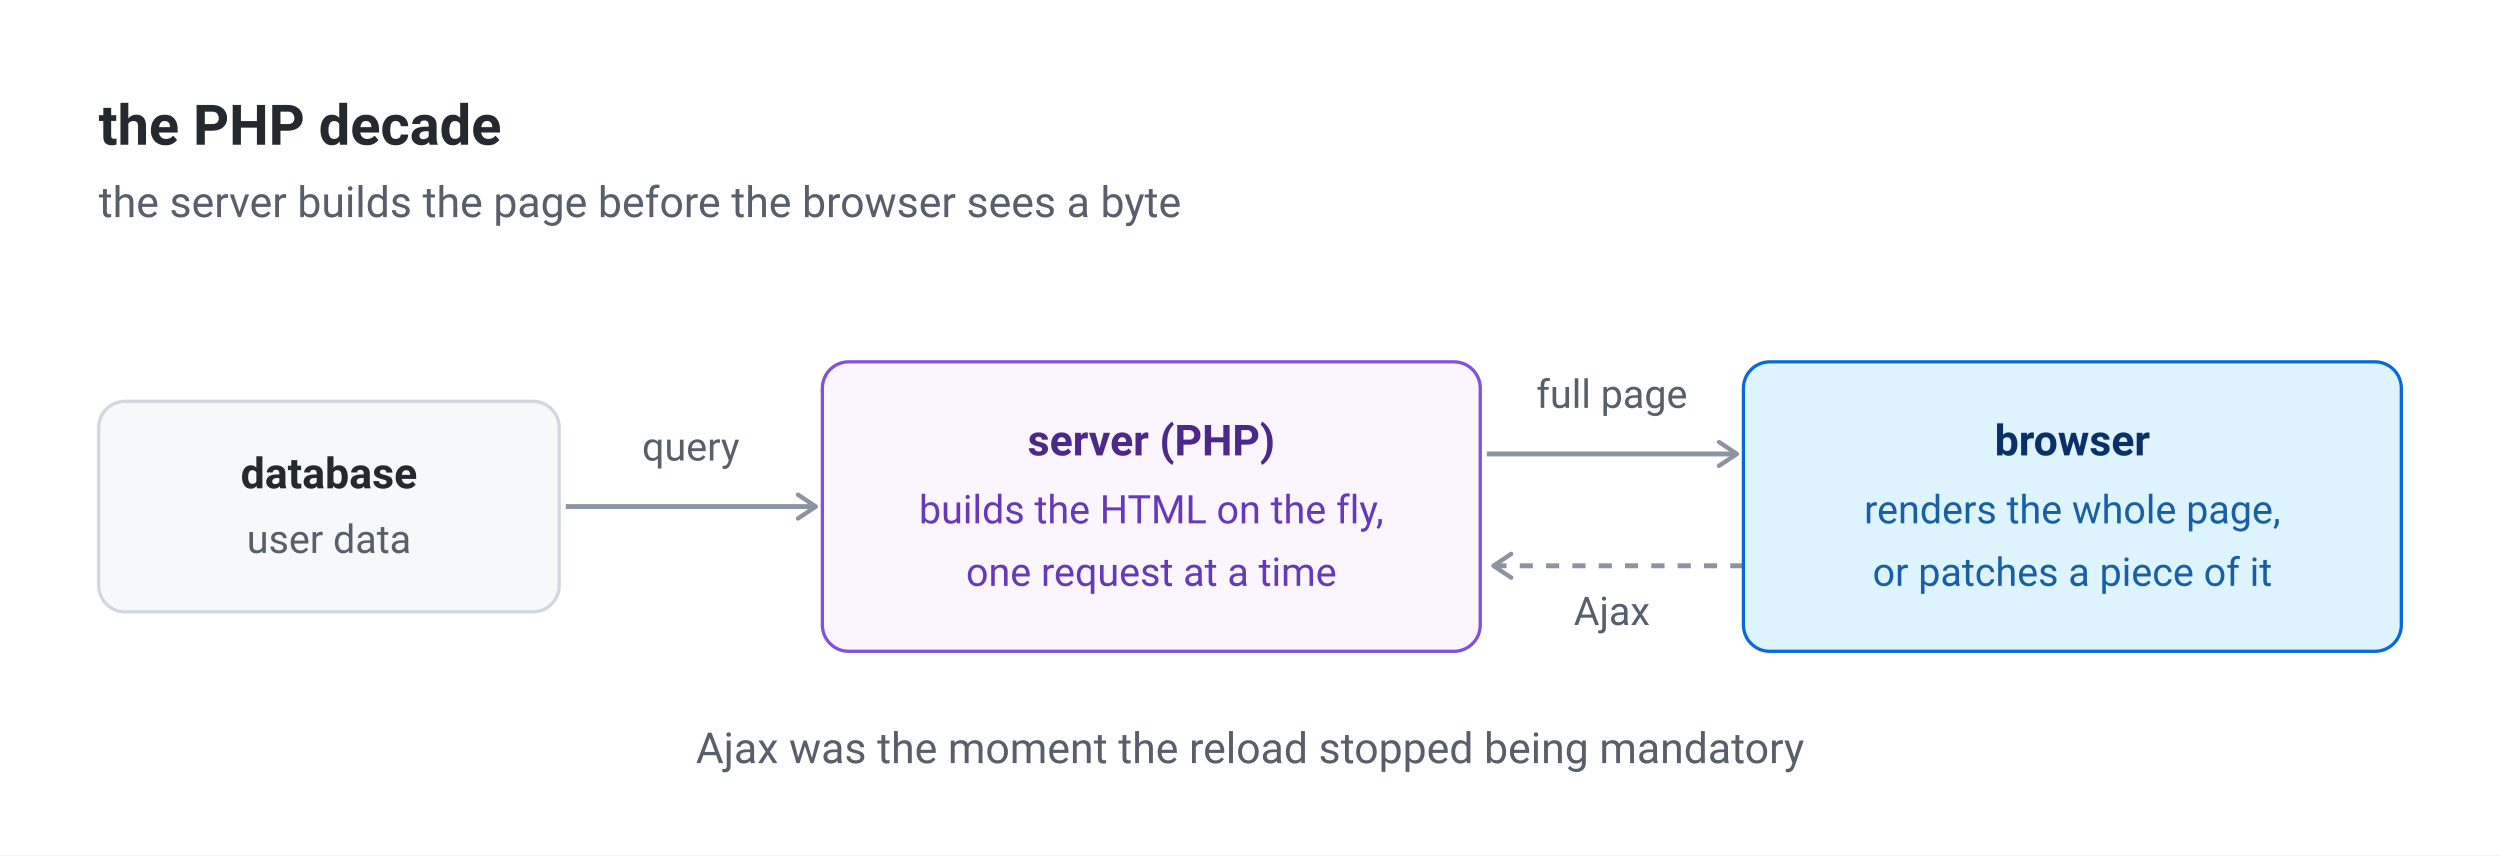
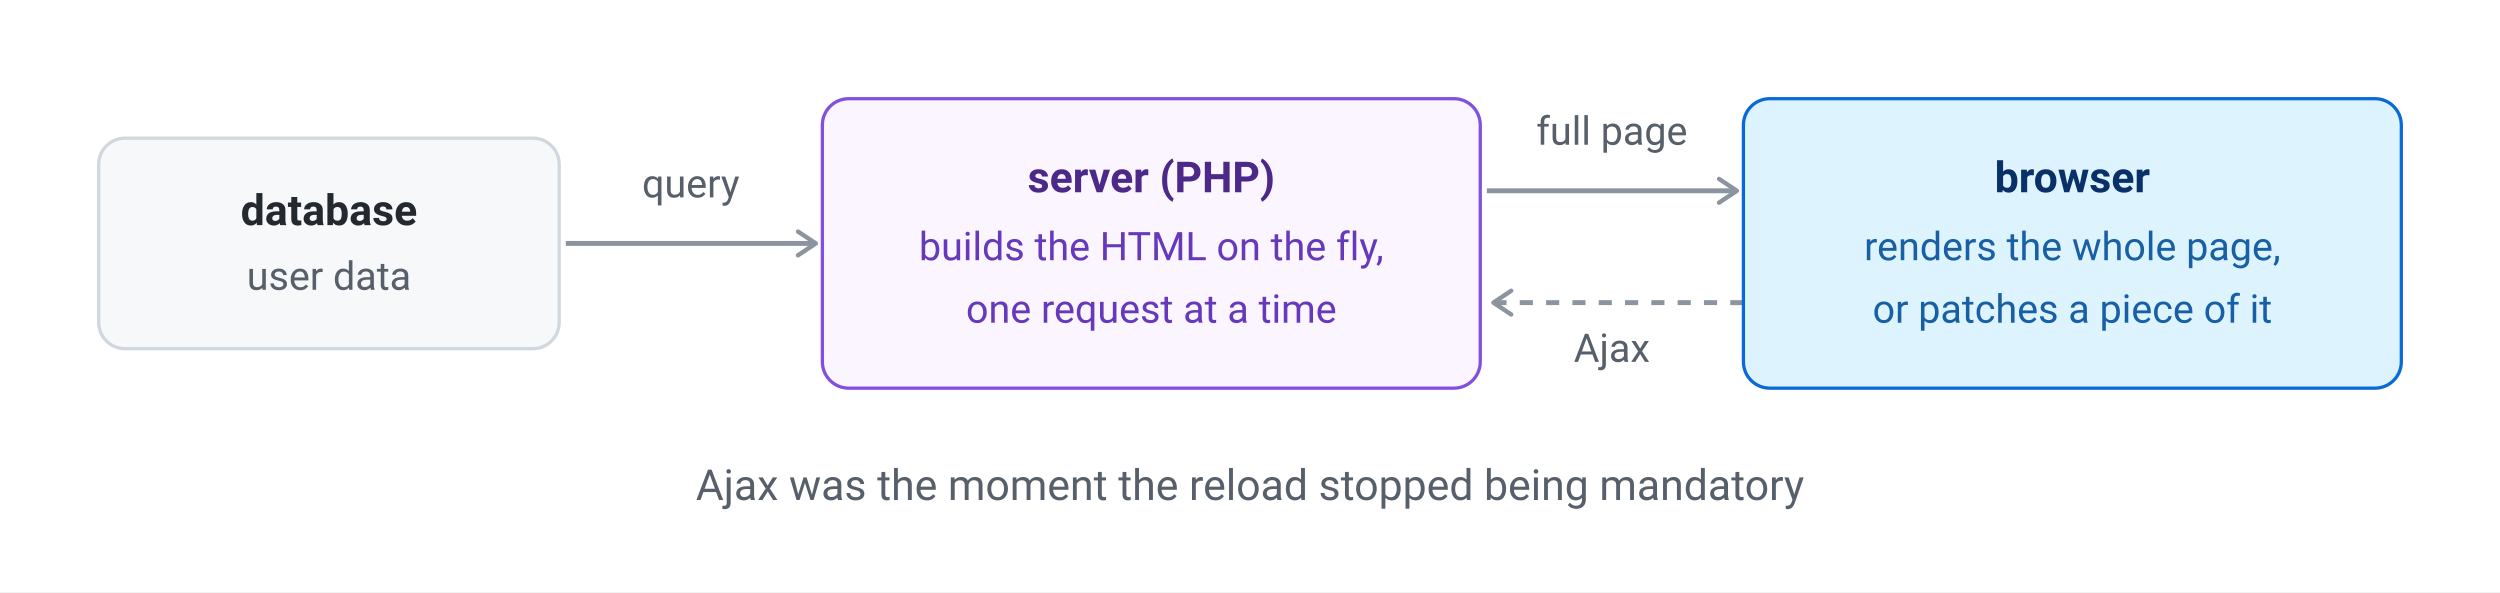
- <svg xmlns="http://www.w3.org/2000/svg" viewBox="0 0 760 260" width="760" height="260" role="img" aria-label="The server queries a database and builds the HTML on every request, while Ajax lets the browser ask for partial updates without a reload">
+ <svg xmlns="http://www.w3.org/2000/svg" viewBox="0 0 760 180" width="760" height="180" role="img" aria-label="The server queries a database and builds the HTML on every request, while Ajax lets the browser ask for partial updates without a reload">
  <style>
    .ph text { font-family: -apple-system, BlinkMacSystemFont, "Segoe UI", Roboto, Helvetica, Arial, sans-serif; }
-     .ph-title { font-size: 17px; font-weight: 600; fill: #24292f; }
    .ph-sub { font-size: 13px; fill: #57606a; }
    .ph-node-title { font-size: 13px; font-weight: 600; }
    .ph-node-sub { font-size: 12px; }
    .ph-label { font-size: 12px; fill: #57606a; }
    .ph-edge { stroke: #8c959f; stroke-width: 1.5; fill: none; }
    .ph-edge-dash { stroke: #8c959f; stroke-width: 1.5; fill: none; stroke-dasharray: 4 4; }
  </style>
  <defs>
    <marker id="ph-arrow" viewBox="0 0 10 10" refX="8" refY="5" markerWidth="6" markerHeight="6" orient="auto-start-reverse">
      <path d="M2 1L8 5L2 9" fill="none" stroke="#8c959f" stroke-width="1.5" stroke-linecap="round" stroke-linejoin="round" />
    </marker>
  </defs>
-   <rect x="0" y="0" width="760" height="260" fill="#ffffff" />
+   <rect x="0" y="0" width="760" height="180" fill="#ffffff" />
  <g class="ph">
-     <text class="ph-title" x="30" y="44">the PHP decade</text>
-     <text class="ph-sub" x="30" y="66">the server builds the page before the browser sees a byte</text>
-     <rect x="30" y="122" width="140" height="64" rx="8" fill="#f6f8fa" stroke="#d0d7de" stroke-width="1" />
-     <text class="ph-node-title" x="100" y="144" text-anchor="middle" dominant-baseline="central" fill="#24292f">database</text>
-     <text class="ph-node-sub" x="100" y="164" text-anchor="middle" dominant-baseline="central" fill="#57606a">user data</text>
-     <text class="ph-label" x="210" y="140" text-anchor="middle">query</text>
-     <line class="ph-edge" x1="172" y1="154" x2="248" y2="154" marker-end="url(#ph-arrow)" />
-     <rect x="250" y="110" width="200" height="88" rx="8" fill="#faf5ff" stroke="#8250df" stroke-width="1" />
-     <text class="ph-node-title" x="350" y="134" text-anchor="middle" dominant-baseline="central" fill="#4c2889">server (PHP)</text>
-     <text class="ph-node-sub" x="350" y="155" text-anchor="middle" dominant-baseline="central" fill="#6639ba">builds the HTML on the fly,</text>
-     <text class="ph-node-sub" x="350" y="174" text-anchor="middle" dominant-baseline="central" fill="#6639ba">one request at a time</text>
-     <text class="ph-label" x="490" y="124" text-anchor="middle">full page</text>
-     <line class="ph-edge" x1="452" y1="138" x2="528" y2="138" marker-end="url(#ph-arrow)" />
-     <line class="ph-edge-dash" x1="530" y1="172" x2="454" y2="172" marker-end="url(#ph-arrow)" />
-     <text class="ph-label" x="490" y="190" text-anchor="middle">Ajax</text>
-     <rect x="530" y="110" width="200" height="88" rx="8" fill="#ddf4ff" stroke="#0969da" stroke-width="1" />
-     <text class="ph-node-title" x="630" y="134" text-anchor="middle" dominant-baseline="central" fill="#0a3069">browser</text>
-     <text class="ph-node-sub" x="630" y="155" text-anchor="middle" dominant-baseline="central" fill="#185fa5">renders the whole page,</text>
-     <text class="ph-node-sub" x="630" y="174" text-anchor="middle" dominant-baseline="central" fill="#185fa5">or patches a piece of it</text>
-     <text class="ph-sub" x="380" y="232" text-anchor="middle">Ajax was the moment the reload stopped being mandatory</text>
+     <rect x="30" y="42" width="140" height="64" rx="8" fill="#f6f8fa" stroke="#d0d7de" stroke-width="1" />
+     <text class="ph-node-title" x="100" y="64" text-anchor="middle" dominant-baseline="central" fill="#24292f">database</text>
+     <text class="ph-node-sub" x="100" y="84" text-anchor="middle" dominant-baseline="central" fill="#57606a">user data</text>
+     <text class="ph-label" x="210" y="60" text-anchor="middle">query</text>
+     <line class="ph-edge" x1="172" y1="74" x2="248" y2="74" marker-end="url(#ph-arrow)" />
+     <rect x="250" y="30" width="200" height="88" rx="8" fill="#faf5ff" stroke="#8250df" stroke-width="1" />
+     <text class="ph-node-title" x="350" y="54" text-anchor="middle" dominant-baseline="central" fill="#4c2889">server (PHP)</text>
+     <text class="ph-node-sub" x="350" y="75" text-anchor="middle" dominant-baseline="central" fill="#6639ba">builds the HTML on the fly,</text>
+     <text class="ph-node-sub" x="350" y="94" text-anchor="middle" dominant-baseline="central" fill="#6639ba">one request at a time</text>
+     <text class="ph-label" x="490" y="44" text-anchor="middle">full page</text>
+     <line class="ph-edge" x1="452" y1="58" x2="528" y2="58" marker-end="url(#ph-arrow)" />
+     <line class="ph-edge-dash" x1="530" y1="92" x2="454" y2="92" marker-end="url(#ph-arrow)" />
+     <text class="ph-label" x="490" y="110" text-anchor="middle">Ajax</text>
+     <rect x="530" y="30" width="200" height="88" rx="8" fill="#ddf4ff" stroke="#0969da" stroke-width="1" />
+     <text class="ph-node-title" x="630" y="54" text-anchor="middle" dominant-baseline="central" fill="#0a3069">browser</text>
+     <text class="ph-node-sub" x="630" y="75" text-anchor="middle" dominant-baseline="central" fill="#185fa5">renders the whole page,</text>
+     <text class="ph-node-sub" x="630" y="94" text-anchor="middle" dominant-baseline="central" fill="#185fa5">or patches a piece of it</text>
+     <text class="ph-sub" x="380" y="152" text-anchor="middle">Ajax was the moment the reload stopped being mandatory</text>
  </g>
</svg>
